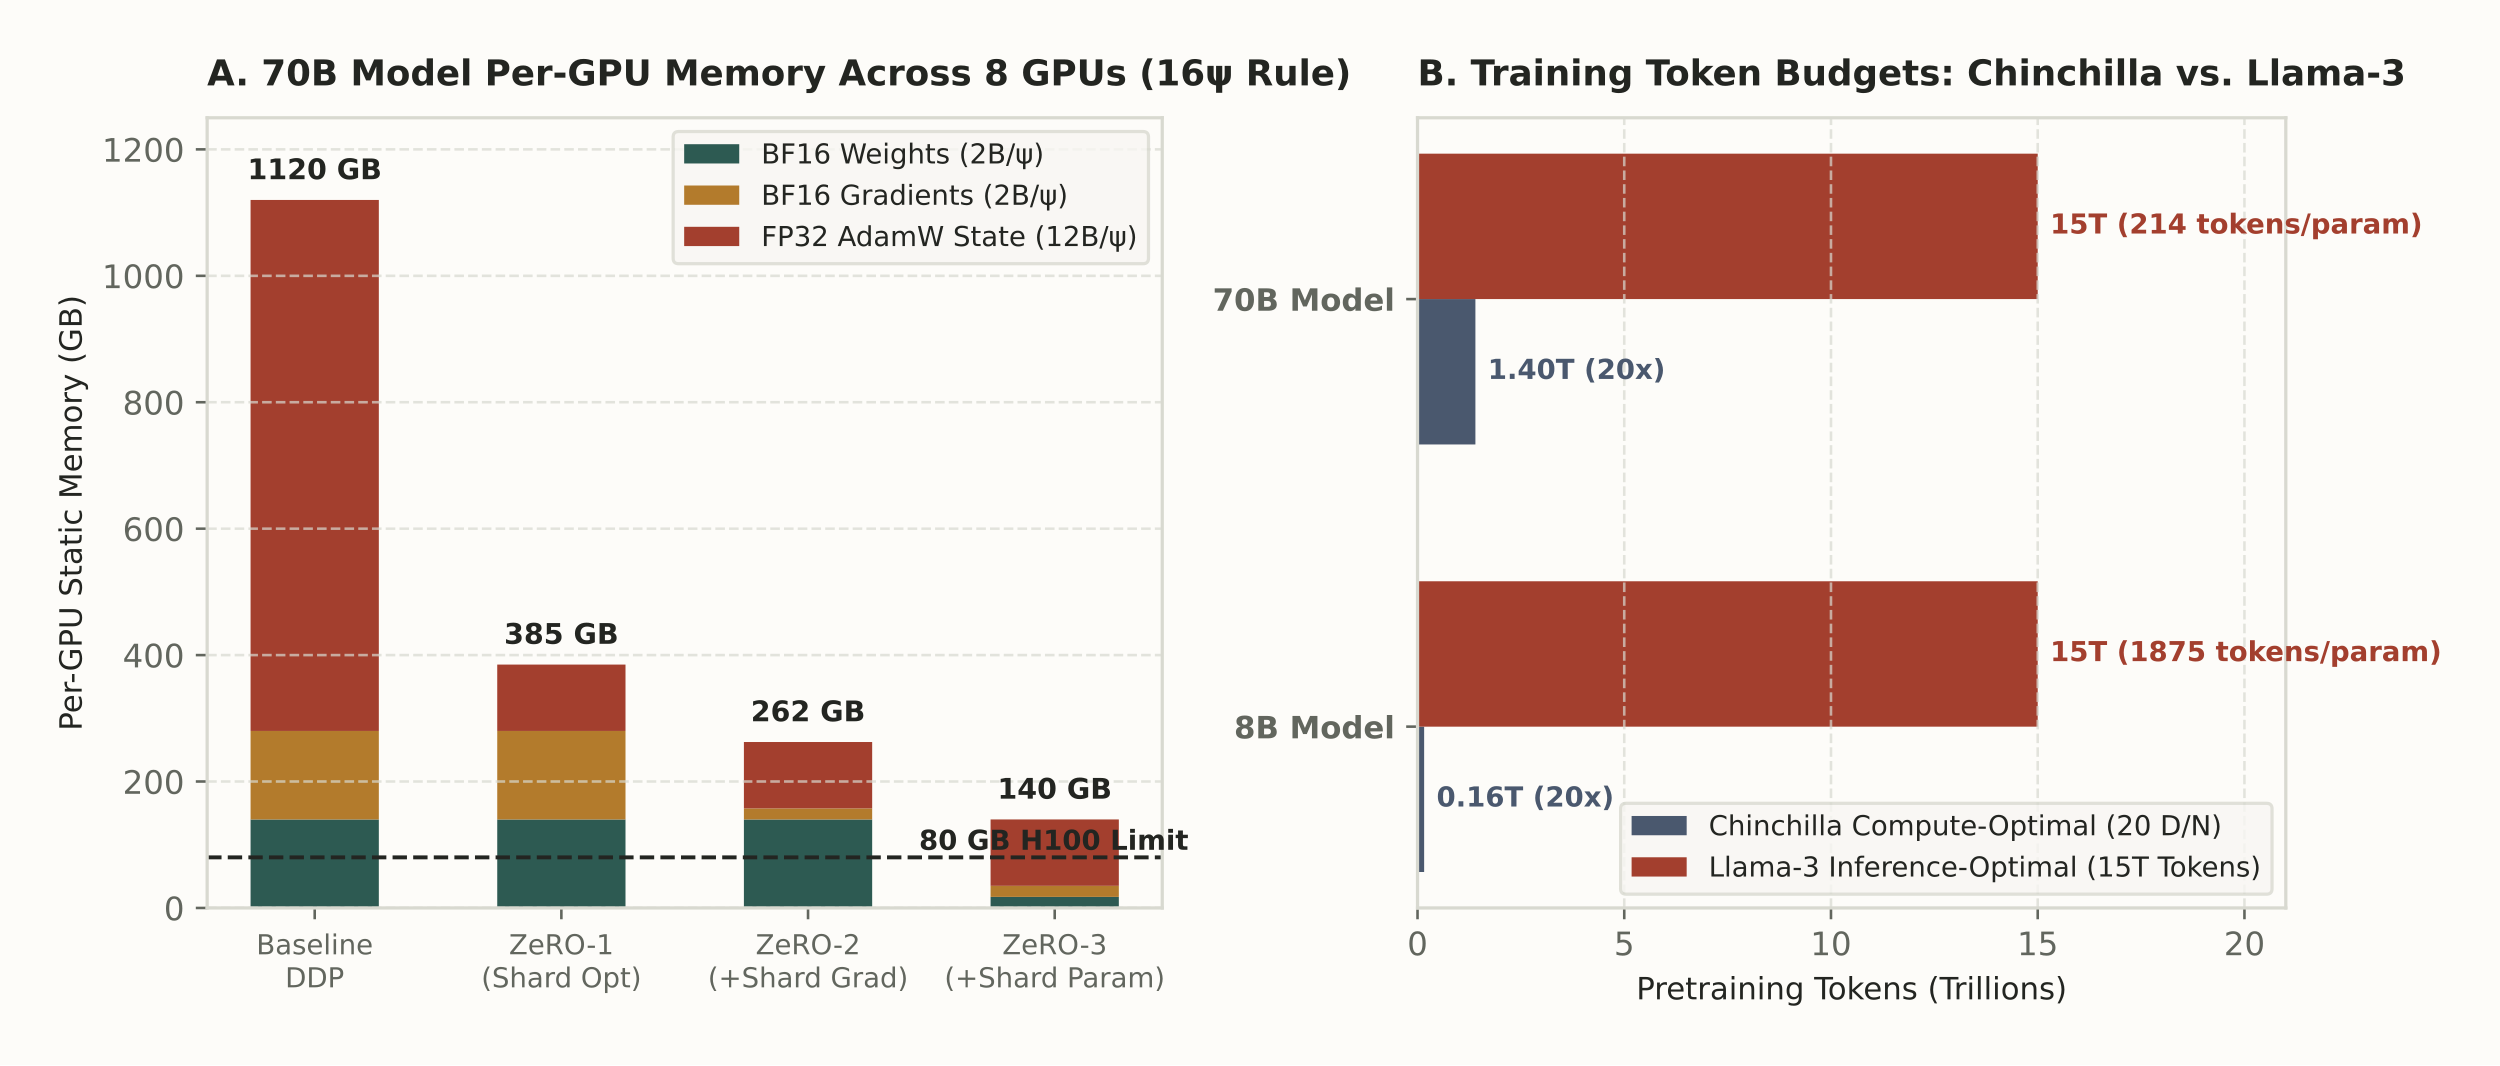
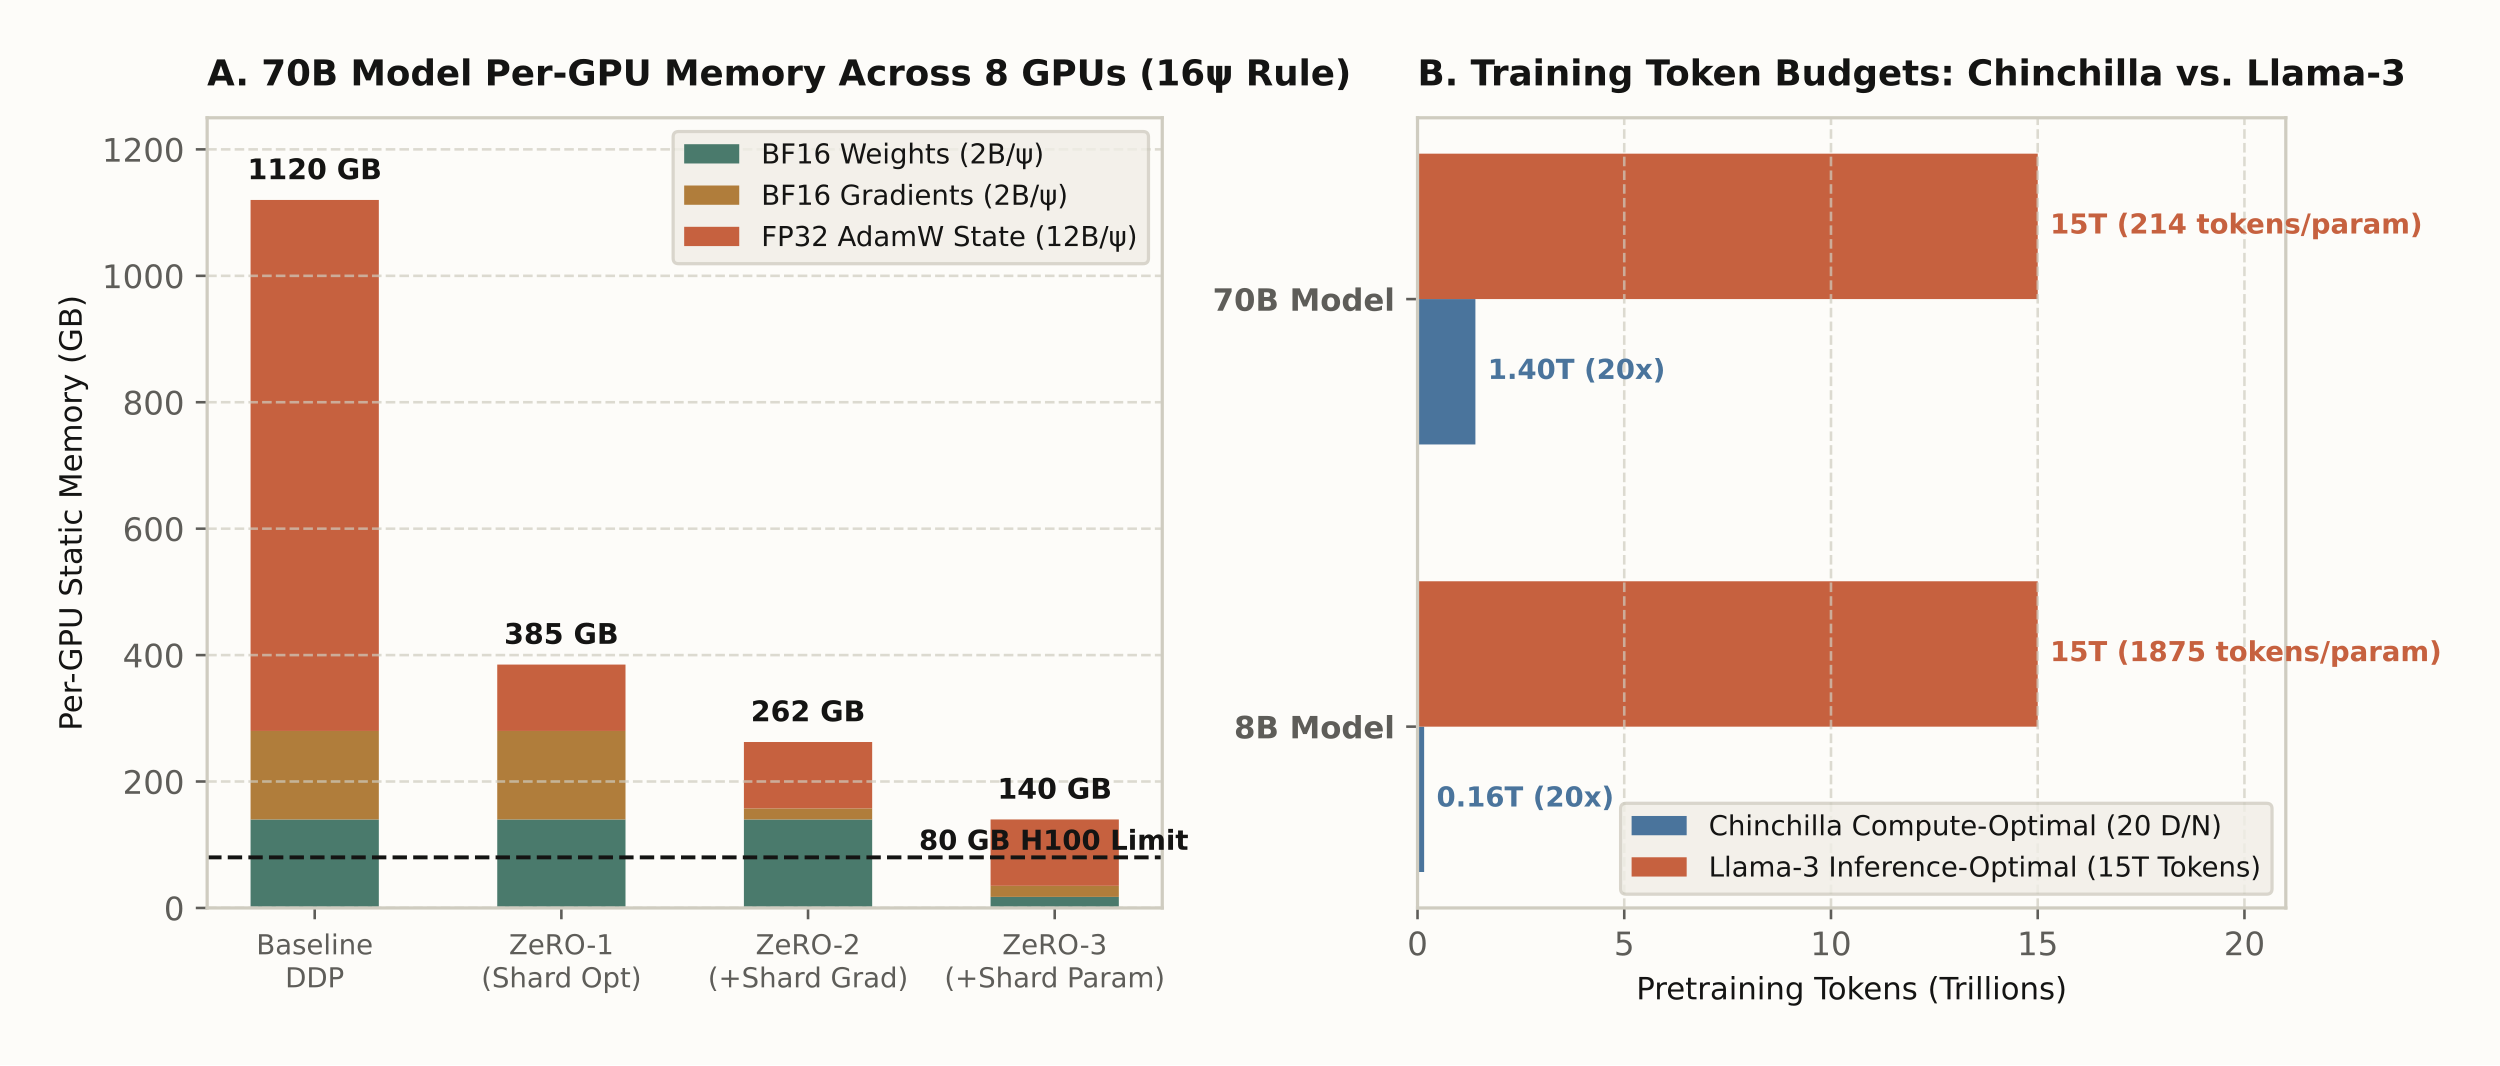
<svg xmlns="http://www.w3.org/2000/svg" xmlns:xlink="http://www.w3.org/1999/xlink" width="771.779pt" height="328.795pt" viewBox="0 0 771.779 328.795" version="1.1">
  <defs>
    <style type="text/css">*{stroke-linejoin: round; stroke-linecap: butt}</style>
  </defs>
  <g id="figure_1">
    <g id="patch_1">
      <path d="M 0 328.795  L 771.779 328.795  L 771.779 0  L 0 0  z " style="fill: #fdfcf9" />
    </g>
    <g id="axes_1">
      <g id="patch_2">
        <path d="M 63.951 280.294  L 358.8 280.294  L 358.8 36.358  L 63.951 36.358  z " style="fill: #fdfcf9" />
      </g>
      <g id="patch_3">
-         <path d="M 77.353 280.294  L 116.951 280.294  L 116.951 252.973  L 77.353 252.973  z " clip-path="url(#pd0cb7e347f)" style="fill: #2d5a52" />
+         <path d="M 77.353 280.294  L 116.951 280.294  L 116.951 252.973  L 77.353 252.973  z " clip-path="url(#p17ade7fc50)" style="fill: #4a7a6c" />
      </g>
      <g id="patch_4">
-         <path d="M 153.502 280.294  L 193.1 280.294  L 193.1 252.973  L 153.502 252.973  z " clip-path="url(#pd0cb7e347f)" style="fill: #2d5a52" />
+         <path d="M 153.502 280.294  L 193.1 280.294  L 193.1 252.973  L 153.502 252.973  z " clip-path="url(#p17ade7fc50)" style="fill: #4a7a6c" />
      </g>
      <g id="patch_5">
-         <path d="M 229.651 280.294  L 269.249 280.294  L 269.249 252.973  L 229.651 252.973  z " clip-path="url(#pd0cb7e347f)" style="fill: #2d5a52" />
+         <path d="M 229.651 280.294  L 269.249 280.294  L 269.249 252.973  L 229.651 252.973  z " clip-path="url(#p17ade7fc50)" style="fill: #4a7a6c" />
      </g>
      <g id="patch_6">
-         <path d="M 305.801 280.294  L 345.398 280.294  L 345.398 276.879  L 305.801 276.879  z " clip-path="url(#pd0cb7e347f)" style="fill: #2d5a52" />
+         <path d="M 305.801 280.294  L 345.398 280.294  L 345.398 276.879  L 305.801 276.879  z " clip-path="url(#p17ade7fc50)" style="fill: #4a7a6c" />
      </g>
      <g id="patch_7">
-         <path d="M 77.353 252.973  L 116.951 252.973  L 116.951 225.653  L 77.353 225.653  z " clip-path="url(#pd0cb7e347f)" style="fill: #b37b2c" />
+         <path d="M 77.353 252.973  L 116.951 252.973  L 116.951 225.653  L 77.353 225.653  z " clip-path="url(#p17ade7fc50)" style="fill: #b07d3b" />
      </g>
      <g id="patch_8">
-         <path d="M 153.502 252.973  L 193.1 252.973  L 193.1 225.653  L 153.502 225.653  z " clip-path="url(#pd0cb7e347f)" style="fill: #b37b2c" />
+         <path d="M 153.502 252.973  L 193.1 252.973  L 193.1 225.653  L 153.502 225.653  z " clip-path="url(#p17ade7fc50)" style="fill: #b07d3b" />
      </g>
      <g id="patch_9">
-         <path d="M 229.651 252.973  L 269.249 252.973  L 269.249 249.558  L 229.651 249.558  z " clip-path="url(#pd0cb7e347f)" style="fill: #b37b2c" />
+         <path d="M 229.651 252.973  L 269.249 252.973  L 269.249 249.558  L 229.651 249.558  z " clip-path="url(#p17ade7fc50)" style="fill: #b07d3b" />
      </g>
      <g id="patch_10">
-         <path d="M 305.801 276.879  L 345.398 276.879  L 345.398 273.464  L 305.801 273.464  z " clip-path="url(#pd0cb7e347f)" style="fill: #b37b2c" />
+         <path d="M 305.801 276.879  L 345.398 276.879  L 345.398 273.464  L 305.801 273.464  z " clip-path="url(#p17ade7fc50)" style="fill: #b07d3b" />
      </g>
      <g id="patch_11">
-         <path d="M 77.353 225.653  L 116.951 225.653  L 116.951 61.728  L 77.353 61.728  z " clip-path="url(#pd0cb7e347f)" style="fill: #a33f2e" />
+         <path d="M 77.353 225.653  L 116.951 225.653  L 116.951 61.728  L 77.353 61.728  z " clip-path="url(#p17ade7fc50)" style="fill: #c6613f" />
      </g>
      <g id="patch_12">
-         <path d="M 153.502 225.653  L 193.1 225.653  L 193.1 205.162  L 153.502 205.162  z " clip-path="url(#pd0cb7e347f)" style="fill: #a33f2e" />
+         <path d="M 153.502 225.653  L 193.1 225.653  L 193.1 205.162  L 153.502 205.162  z " clip-path="url(#p17ade7fc50)" style="fill: #c6613f" />
      </g>
      <g id="patch_13">
-         <path d="M 229.651 249.558  L 269.249 249.558  L 269.249 229.068  L 229.651 229.068  z " clip-path="url(#pd0cb7e347f)" style="fill: #a33f2e" />
+         <path d="M 229.651 249.558  L 269.249 249.558  L 269.249 229.068  L 229.651 229.068  z " clip-path="url(#p17ade7fc50)" style="fill: #c6613f" />
      </g>
      <g id="patch_14">
-         <path d="M 305.801 273.464  L 345.398 273.464  L 345.398 252.973  L 305.801 252.973  z " clip-path="url(#pd0cb7e347f)" style="fill: #a33f2e" />
+         <path d="M 305.801 273.464  L 345.398 273.464  L 345.398 252.973  L 305.801 252.973  z " clip-path="url(#p17ade7fc50)" style="fill: #c6613f" />
      </g>
      <g id="matplotlib.axis_1">
        <g id="xtick_1">
          <g id="line2d_1">
            <defs>
-               <path id="m0bc3962bd1" d="M 0 0  L 0 3.5  " style="stroke: #62665e; stroke-width: 0.8" />
+               <path id="mf19146e3bc" d="M 0 0  L 0 3.5  " style="stroke: #5e5d59; stroke-width: 0.8" />
            </defs>
            <g>
-               <use xlink:href="#m0bc3962bd1" x="97.152" y="280.294" style="fill: #62665e; stroke: #62665e; stroke-width: 0.8" />
+               <use xlink:href="#mf19146e3bc" x="97.152" y="280.294" style="fill: #5e5d59; stroke: #5e5d59; stroke-width: 0.8" />
            </g>
          </g>
          <g id="text_1">
-             <text style="font-size: 8.5px; font-family: 'DejaVu Sans', 'Helvetica', 'Arial', sans-serif; fill: #62665e" transform="translate(79.13245 294.6038)">Baseline</text>
-             <text style="font-size: 8.5px; font-family: 'DejaVu Sans', 'Helvetica', 'Arial', sans-serif; fill: #62665e" transform="translate(88.04417 304.8054)">DDP</text>
+             <text style="font-size: 8.5px; font-family: 'DejaVu Sans', 'Helvetica', 'Arial', sans-serif; fill: #5e5d59" transform="translate(79.13245 294.6038)">Baseline</text>
+             <text style="font-size: 8.5px; font-family: 'DejaVu Sans', 'Helvetica', 'Arial', sans-serif; fill: #5e5d59" transform="translate(88.04417 304.8054)">DDP</text>
          </g>
        </g>
        <g id="xtick_2">
          <g id="line2d_2">
            <g>
-               <use xlink:href="#m0bc3962bd1" x="173.301" y="280.294" style="fill: #62665e; stroke: #62665e; stroke-width: 0.8" />
+               <use xlink:href="#mf19146e3bc" x="173.301" y="280.294" style="fill: #5e5d59; stroke: #5e5d59; stroke-width: 0.8" />
            </g>
          </g>
          <g id="text_2">
-             <text style="font-size: 8.5px; font-family: 'DejaVu Sans', 'Helvetica', 'Arial', sans-serif; fill: #62665e" transform="translate(157.1204 294.6031)">ZeRO-1</text>
-             <text style="font-size: 8.5px; font-family: 'DejaVu Sans', 'Helvetica', 'Arial', sans-serif; fill: #62665e" transform="translate(148.5573 304.8054)">(Shard Opt)</text>
+             <text style="font-size: 8.5px; font-family: 'DejaVu Sans', 'Helvetica', 'Arial', sans-serif; fill: #5e5d59" transform="translate(157.1204 294.6031)">ZeRO-1</text>
+             <text style="font-size: 8.5px; font-family: 'DejaVu Sans', 'Helvetica', 'Arial', sans-serif; fill: #5e5d59" transform="translate(148.5573 304.8054)">(Shard Opt)</text>
          </g>
        </g>
        <g id="xtick_3">
          <g id="line2d_3">
            <g>
-               <use xlink:href="#m0bc3962bd1" x="249.45" y="280.294" style="fill: #62665e; stroke: #62665e; stroke-width: 0.8" />
+               <use xlink:href="#mf19146e3bc" x="249.45" y="280.294" style="fill: #5e5d59; stroke: #5e5d59; stroke-width: 0.8" />
            </g>
          </g>
          <g id="text_3">
-             <text style="font-size: 8.5px; font-family: 'DejaVu Sans', 'Helvetica', 'Arial', sans-serif; fill: #62665e" transform="translate(233.2696 294.6031)">ZeRO-2</text>
-             <text style="font-size: 8.5px; font-family: 'DejaVu Sans', 'Helvetica', 'Arial', sans-serif; fill: #62665e" transform="translate(218.5121 304.8054)">(+Shard Grad)</text>
+             <text style="font-size: 8.5px; font-family: 'DejaVu Sans', 'Helvetica', 'Arial', sans-serif; fill: #5e5d59" transform="translate(233.2696 294.6031)">ZeRO-2</text>
+             <text style="font-size: 8.5px; font-family: 'DejaVu Sans', 'Helvetica', 'Arial', sans-serif; fill: #5e5d59" transform="translate(218.5121 304.8054)">(+Shard Grad)</text>
          </g>
        </g>
        <g id="xtick_4">
          <g id="line2d_4">
            <g>
-               <use xlink:href="#m0bc3962bd1" x="325.599" y="280.294" style="fill: #62665e; stroke: #62665e; stroke-width: 0.8" />
+               <use xlink:href="#mf19146e3bc" x="325.599" y="280.294" style="fill: #5e5d59; stroke: #5e5d59; stroke-width: 0.8" />
            </g>
          </g>
          <g id="text_4">
-             <text style="font-size: 8.5px; font-family: 'DejaVu Sans', 'Helvetica', 'Arial', sans-serif; fill: #62665e" transform="translate(309.4188 294.6031)">ZeRO-3</text>
-             <text style="font-size: 8.5px; font-family: 'DejaVu Sans', 'Helvetica', 'Arial', sans-serif; fill: #62665e" transform="translate(291.5362 304.8054)">(+Shard Param)</text>
+             <text style="font-size: 8.5px; font-family: 'DejaVu Sans', 'Helvetica', 'Arial', sans-serif; fill: #5e5d59" transform="translate(309.4188 294.6031)">ZeRO-3</text>
+             <text style="font-size: 8.5px; font-family: 'DejaVu Sans', 'Helvetica', 'Arial', sans-serif; fill: #5e5d59" transform="translate(291.5362 304.8054)">(+Shard Param)</text>
          </g>
        </g>
      </g>
      <g id="matplotlib.axis_2">
        <g id="ytick_1">
          <g id="line2d_5">
-             <path d="M 63.951 280.294  L 358.8 280.294  " clip-path="url(#pd0cb7e347f)" style="fill: none; stroke-dasharray: 2.96,1.28; stroke-dashoffset: 0; stroke: #d8d9d0; stroke-opacity: 0.7; stroke-width: 0.8" />
+             <path d="M 63.951 280.294  L 358.8 280.294  " clip-path="url(#p17ade7fc50)" style="fill: none; stroke-dasharray: 2.96,1.28; stroke-dashoffset: 0; stroke: #cfccc0; stroke-opacity: 0.7; stroke-width: 0.8" />
          </g>
          <g id="line2d_6">
            <defs>
-               <path id="m05e30bf278" d="M 0 0  L -3.5 0  " style="stroke: #62665e; stroke-width: 0.8" />
+               <path id="mf900563bb9" d="M 0 0  L -3.5 0  " style="stroke: #5e5d59; stroke-width: 0.8" />
            </defs>
            <g>
-               <use xlink:href="#m05e30bf278" x="63.951" y="280.294" style="fill: #62665e; stroke: #62665e; stroke-width: 0.8" />
+               <use xlink:href="#mf900563bb9" x="63.951" y="280.294" style="fill: #5e5d59; stroke: #5e5d59; stroke-width: 0.8" />
            </g>
          </g>
          <g id="text_5">
-             <text style="font-size: 10px; font-family: 'DejaVu Sans', 'Helvetica', 'Arial', sans-serif; text-anchor: end; fill: #62665e" x="56.951" y="284.093" transform="rotate(-0 56.95074 284.0931)">0</text>
+             <text style="font-size: 10px; font-family: 'DejaVu Sans', 'Helvetica', 'Arial', sans-serif; text-anchor: end; fill: #5e5d59" x="56.951" y="284.093" transform="rotate(-0 56.95074 284.0931)">0</text>
          </g>
        </g>
        <g id="ytick_2">
          <g id="line2d_7">
-             <path d="M 63.951 241.265  L 358.8 241.265  " clip-path="url(#pd0cb7e347f)" style="fill: none; stroke-dasharray: 2.96,1.28; stroke-dashoffset: 0; stroke: #d8d9d0; stroke-opacity: 0.7; stroke-width: 0.8" />
+             <path d="M 63.951 241.265  L 358.8 241.265  " clip-path="url(#p17ade7fc50)" style="fill: none; stroke-dasharray: 2.96,1.28; stroke-dashoffset: 0; stroke: #cfccc0; stroke-opacity: 0.7; stroke-width: 0.8" />
          </g>
          <g id="line2d_8">
            <g>
-               <use xlink:href="#m05e30bf278" x="63.951" y="241.265" style="fill: #62665e; stroke: #62665e; stroke-width: 0.8" />
+               <use xlink:href="#mf900563bb9" x="63.951" y="241.265" style="fill: #5e5d59; stroke: #5e5d59; stroke-width: 0.8" />
            </g>
          </g>
          <g id="text_6">
-             <text style="font-size: 10px; font-family: 'DejaVu Sans', 'Helvetica', 'Arial', sans-serif; text-anchor: end; fill: #62665e" x="56.951" y="245.063" transform="rotate(-0 56.95074 245.0633)">200</text>
+             <text style="font-size: 10px; font-family: 'DejaVu Sans', 'Helvetica', 'Arial', sans-serif; text-anchor: end; fill: #5e5d59" x="56.951" y="245.063" transform="rotate(-0 56.95074 245.0633)">200</text>
          </g>
        </g>
        <g id="ytick_3">
          <g id="line2d_9">
-             <path d="M 63.951 202.235  L 358.8 202.235  " clip-path="url(#pd0cb7e347f)" style="fill: none; stroke-dasharray: 2.96,1.28; stroke-dashoffset: 0; stroke: #d8d9d0; stroke-opacity: 0.7; stroke-width: 0.8" />
+             <path d="M 63.951 202.235  L 358.8 202.235  " clip-path="url(#p17ade7fc50)" style="fill: none; stroke-dasharray: 2.96,1.28; stroke-dashoffset: 0; stroke: #cfccc0; stroke-opacity: 0.7; stroke-width: 0.8" />
          </g>
          <g id="line2d_10">
            <g>
-               <use xlink:href="#m05e30bf278" x="63.951" y="202.235" style="fill: #62665e; stroke: #62665e; stroke-width: 0.8" />
+               <use xlink:href="#mf900563bb9" x="63.951" y="202.235" style="fill: #5e5d59; stroke: #5e5d59; stroke-width: 0.8" />
            </g>
          </g>
          <g id="text_7">
-             <text style="font-size: 10px; font-family: 'DejaVu Sans', 'Helvetica', 'Arial', sans-serif; text-anchor: end; fill: #62665e" x="56.951" y="206.034" transform="rotate(-0 56.95074 206.0336)">400</text>
+             <text style="font-size: 10px; font-family: 'DejaVu Sans', 'Helvetica', 'Arial', sans-serif; text-anchor: end; fill: #5e5d59" x="56.951" y="206.034" transform="rotate(-0 56.95074 206.0336)">400</text>
          </g>
        </g>
        <g id="ytick_4">
          <g id="line2d_11">
-             <path d="M 63.951 163.205  L 358.8 163.205  " clip-path="url(#pd0cb7e347f)" style="fill: none; stroke-dasharray: 2.96,1.28; stroke-dashoffset: 0; stroke: #d8d9d0; stroke-opacity: 0.7; stroke-width: 0.8" />
+             <path d="M 63.951 163.205  L 358.8 163.205  " clip-path="url(#p17ade7fc50)" style="fill: none; stroke-dasharray: 2.96,1.28; stroke-dashoffset: 0; stroke: #cfccc0; stroke-opacity: 0.7; stroke-width: 0.8" />
          </g>
          <g id="line2d_12">
            <g>
-               <use xlink:href="#m05e30bf278" x="63.951" y="163.205" style="fill: #62665e; stroke: #62665e; stroke-width: 0.8" />
+               <use xlink:href="#mf900563bb9" x="63.951" y="163.205" style="fill: #5e5d59; stroke: #5e5d59; stroke-width: 0.8" />
            </g>
          </g>
          <g id="text_8">
-             <text style="font-size: 10px; font-family: 'DejaVu Sans', 'Helvetica', 'Arial', sans-serif; text-anchor: end; fill: #62665e" x="56.951" y="167.004" transform="rotate(-0 56.95074 167.0038)">600</text>
+             <text style="font-size: 10px; font-family: 'DejaVu Sans', 'Helvetica', 'Arial', sans-serif; text-anchor: end; fill: #5e5d59" x="56.951" y="167.004" transform="rotate(-0 56.95074 167.0038)">600</text>
          </g>
        </g>
        <g id="ytick_5">
          <g id="line2d_13">
-             <path d="M 63.951 124.175  L 358.8 124.175  " clip-path="url(#pd0cb7e347f)" style="fill: none; stroke-dasharray: 2.96,1.28; stroke-dashoffset: 0; stroke: #d8d9d0; stroke-opacity: 0.7; stroke-width: 0.8" />
+             <path d="M 63.951 124.175  L 358.8 124.175  " clip-path="url(#p17ade7fc50)" style="fill: none; stroke-dasharray: 2.96,1.28; stroke-dashoffset: 0; stroke: #cfccc0; stroke-opacity: 0.7; stroke-width: 0.8" />
          </g>
          <g id="line2d_14">
            <g>
-               <use xlink:href="#m05e30bf278" x="63.951" y="124.175" style="fill: #62665e; stroke: #62665e; stroke-width: 0.8" />
+               <use xlink:href="#mf900563bb9" x="63.951" y="124.175" style="fill: #5e5d59; stroke: #5e5d59; stroke-width: 0.8" />
            </g>
          </g>
          <g id="text_9">
-             <text style="font-size: 10px; font-family: 'DejaVu Sans', 'Helvetica', 'Arial', sans-serif; text-anchor: end; fill: #62665e" x="56.951" y="127.974" transform="rotate(-0 56.95074 127.9741)">800</text>
+             <text style="font-size: 10px; font-family: 'DejaVu Sans', 'Helvetica', 'Arial', sans-serif; text-anchor: end; fill: #5e5d59" x="56.951" y="127.974" transform="rotate(-0 56.95074 127.9741)">800</text>
          </g>
        </g>
        <g id="ytick_6">
          <g id="line2d_15">
-             <path d="M 63.951 85.145  L 358.8 85.145  " clip-path="url(#pd0cb7e347f)" style="fill: none; stroke-dasharray: 2.96,1.28; stroke-dashoffset: 0; stroke: #d8d9d0; stroke-opacity: 0.7; stroke-width: 0.8" />
+             <path d="M 63.951 85.145  L 358.8 85.145  " clip-path="url(#p17ade7fc50)" style="fill: none; stroke-dasharray: 2.96,1.28; stroke-dashoffset: 0; stroke: #cfccc0; stroke-opacity: 0.7; stroke-width: 0.8" />
          </g>
          <g id="line2d_16">
            <g>
-               <use xlink:href="#m05e30bf278" x="63.951" y="85.145" style="fill: #62665e; stroke: #62665e; stroke-width: 0.8" />
+               <use xlink:href="#mf900563bb9" x="63.951" y="85.145" style="fill: #5e5d59; stroke: #5e5d59; stroke-width: 0.8" />
            </g>
          </g>
          <g id="text_10">
-             <text style="font-size: 10px; font-family: 'DejaVu Sans', 'Helvetica', 'Arial', sans-serif; text-anchor: end; fill: #62665e" x="56.951" y="88.944" transform="rotate(-0 56.95074 88.94431)">1000</text>
+             <text style="font-size: 10px; font-family: 'DejaVu Sans', 'Helvetica', 'Arial', sans-serif; text-anchor: end; fill: #5e5d59" x="56.951" y="88.944" transform="rotate(-0 56.95074 88.94431)">1000</text>
          </g>
        </g>
        <g id="ytick_7">
          <g id="line2d_17">
-             <path d="M 63.951 46.116  L 358.8 46.116  " clip-path="url(#pd0cb7e347f)" style="fill: none; stroke-dasharray: 2.96,1.28; stroke-dashoffset: 0; stroke: #d8d9d0; stroke-opacity: 0.7; stroke-width: 0.8" />
+             <path d="M 63.951 46.116  L 358.8 46.116  " clip-path="url(#p17ade7fc50)" style="fill: none; stroke-dasharray: 2.96,1.28; stroke-dashoffset: 0; stroke: #cfccc0; stroke-opacity: 0.7; stroke-width: 0.8" />
          </g>
          <g id="line2d_18">
            <g>
-               <use xlink:href="#m05e30bf278" x="63.951" y="46.116" style="fill: #62665e; stroke: #62665e; stroke-width: 0.8" />
+               <use xlink:href="#mf900563bb9" x="63.951" y="46.116" style="fill: #5e5d59; stroke: #5e5d59; stroke-width: 0.8" />
            </g>
          </g>
          <g id="text_11">
-             <text style="font-size: 10px; font-family: 'DejaVu Sans', 'Helvetica', 'Arial', sans-serif; text-anchor: end; fill: #62665e" x="56.951" y="49.915" transform="rotate(-0 56.95074 49.91455)">1200</text>
+             <text style="font-size: 10px; font-family: 'DejaVu Sans', 'Helvetica', 'Arial', sans-serif; text-anchor: end; fill: #5e5d59" x="56.951" y="49.915" transform="rotate(-0 56.95074 49.91455)">1200</text>
          </g>
        </g>
        <g id="text_12">
-           <text style="font-size: 9.5px; font-family: 'DejaVu Sans', 'Helvetica', 'Arial', sans-serif; text-anchor: middle; fill: #232521" x="25.219" y="158.326" transform="rotate(-90 25.21852 158.3263)">Per-GPU Static Memory (GB)</text>
+           <text style="font-size: 9.5px; font-family: 'DejaVu Sans', 'Helvetica', 'Arial', sans-serif; text-anchor: middle; fill: #141413" x="25.219" y="158.326" transform="rotate(-90 25.21852 158.3263)">Per-GPU Static Memory (GB)</text>
        </g>
      </g>
      <g id="line2d_19">
-         <path d="M 63.951 264.682  L 358.8 264.682  " clip-path="url(#pd0cb7e347f)" style="fill: none; stroke-dasharray: 4.44,1.92; stroke-dashoffset: 0; stroke: #232521; stroke-width: 1.2" />
+         <path d="M 63.951 264.682  L 358.8 264.682  " clip-path="url(#p17ade7fc50)" style="fill: none; stroke-dasharray: 4.44,1.92; stroke-dashoffset: 0; stroke: #141413; stroke-width: 1.2" />
      </g>
      <g id="patch_15">
-         <path d="M 63.951 280.294  L 63.951 36.358  " style="fill: none; stroke: #d8d9d0; stroke-linejoin: miter; stroke-linecap: square" />
+         <path d="M 63.951 280.294  L 63.951 36.358  " style="fill: none; stroke: #cfccc0; stroke-linejoin: miter; stroke-linecap: square" />
      </g>
      <g id="patch_16">
-         <path d="M 358.8 280.294  L 358.8 36.358  " style="fill: none; stroke: #d8d9d0; stroke-linejoin: miter; stroke-linecap: square" />
+         <path d="M 358.8 280.294  L 358.8 36.358  " style="fill: none; stroke: #cfccc0; stroke-linejoin: miter; stroke-linecap: square" />
      </g>
      <g id="patch_17">
-         <path d="M 63.951 280.294  L 358.8 280.294  " style="fill: none; stroke: #d8d9d0; stroke-linejoin: miter; stroke-linecap: square" />
+         <path d="M 63.951 280.294  L 358.8 280.294  " style="fill: none; stroke: #cfccc0; stroke-linejoin: miter; stroke-linecap: square" />
      </g>
      <g id="patch_18">
-         <path d="M 63.951 36.358  L 358.8 36.358  " style="fill: none; stroke: #d8d9d0; stroke-linejoin: miter; stroke-linecap: square" />
+         <path d="M 63.951 36.358  L 358.8 36.358  " style="fill: none; stroke: #cfccc0; stroke-linejoin: miter; stroke-linecap: square" />
      </g>
      <g id="text_13">
-         <text style="font-weight: 700; font-size: 8.8px; font-family: 'DejaVu Sans', 'Helvetica', 'Arial', sans-serif; text-anchor: middle; fill: #232521" x="97.152" y="55.32" transform="rotate(-0 97.15179 55.32029)">1120 GB</text>
+         <text style="font-weight: 700; font-size: 8.8px; font-family: 'DejaVu Sans', 'Helvetica', 'Arial', sans-serif; text-anchor: middle; fill: #141413" x="97.152" y="55.32" transform="rotate(-0 97.15179 55.32029)">1120 GB</text>
      </g>
      <g id="text_14">
-         <text style="font-weight: 700; font-size: 8.8px; font-family: 'DejaVu Sans', 'Helvetica', 'Arial', sans-serif; text-anchor: middle; fill: #232521" x="173.301" y="198.755" transform="rotate(-0 173.301 198.7547)">385 GB</text>
+         <text style="font-weight: 700; font-size: 8.8px; font-family: 'DejaVu Sans', 'Helvetica', 'Arial', sans-serif; text-anchor: middle; fill: #141413" x="173.301" y="198.755" transform="rotate(-0 173.301 198.7547)">385 GB</text>
      </g>
      <g id="text_15">
-         <text style="font-weight: 700; font-size: 8.8px; font-family: 'DejaVu Sans', 'Helvetica', 'Arial', sans-serif; text-anchor: middle; fill: #232521" x="249.45" y="222.66" transform="rotate(-0 249.4501 222.6604)">262 GB</text>
+         <text style="font-weight: 700; font-size: 8.8px; font-family: 'DejaVu Sans', 'Helvetica', 'Arial', sans-serif; text-anchor: middle; fill: #141413" x="249.45" y="222.66" transform="rotate(-0 249.4501 222.6604)">262 GB</text>
      </g>
      <g id="text_16">
-         <text style="font-weight: 700; font-size: 8.8px; font-family: 'DejaVu Sans', 'Helvetica', 'Arial', sans-serif; text-anchor: middle; fill: #232521" x="325.599" y="246.566" transform="rotate(-0 325.5993 246.5661)">140 GB</text>
+         <text style="font-weight: 700; font-size: 8.8px; font-family: 'DejaVu Sans', 'Helvetica', 'Arial', sans-serif; text-anchor: middle; fill: #141413" x="325.599" y="246.566" transform="rotate(-0 325.5993 246.5661)">140 GB</text>
      </g>
      <g id="text_17">
-         <text style="font-weight: 700; font-size: 8.5px; font-family: 'DejaVu Sans', 'Helvetica', 'Arial', sans-serif; text-anchor: start; fill: #232521" x="283.717" y="262.341" transform="rotate(-0 283.7173 262.3406)">80 GB H100 Limit</text>
+         <text style="font-weight: 700; font-size: 8.5px; font-family: 'DejaVu Sans', 'Helvetica', 'Arial', sans-serif; text-anchor: start; fill: #141413" x="283.717" y="262.341" transform="rotate(-0 283.7173 262.3406)">80 GB H100 Limit</text>
      </g>
      <g id="text_18">
-         <text style="font-weight: 700; font-size: 11px; font-family: 'DejaVu Sans', 'Helvetica', 'Arial', sans-serif; text-anchor: start; fill: #232521" x="63.951" y="26.358" transform="rotate(-0 63.95074 26.35828)">A. 70B Model Per-GPU Memory Across 8 GPUs (16ψ Rule)</text>
+         <text style="font-weight: 700; font-size: 11px; font-family: 'DejaVu Sans', 'Helvetica', 'Arial', sans-serif; text-anchor: start; fill: #141413" x="63.951" y="26.358" transform="rotate(-0 63.95074 26.35828)">A. 70B Model Per-GPU Memory Across 8 GPUs (16ψ Rule)</text>
      </g>
      <g id="legend_1">
        <g id="patch_19">
-           <path d="M 209.51 81.41  L 352.85 81.41  Q 354.55 81.41 354.55 79.71  L 354.55 42.308  Q 354.55 40.608 352.85 40.608  L 209.51 40.608  Q 207.81 40.608 207.81 42.308  L 207.81 79.71  Q 207.81 81.41 209.51 81.41  z " style="fill: #f7f6f2; opacity: 0.8; stroke: #d8d9d0; stroke-linejoin: miter" />
+           <path d="M 209.51 81.41  L 352.85 81.41  Q 354.55 81.41 354.55 79.71  L 354.55 42.308  Q 354.55 40.608 352.85 40.608  L 209.51 40.608  Q 207.81 40.608 207.81 42.308  L 207.81 79.71  Q 207.81 81.41 209.51 81.41  z " style="fill: #f0eee6; opacity: 0.8; stroke: #cfccc0; stroke-linejoin: miter" />
        </g>
        <g id="patch_20">
-           <path d="M 211.21 50.467  L 228.21 50.467  L 228.21 44.517  L 211.21 44.517  z " style="fill: #2d5a52" />
+           <path d="M 211.21 50.467  L 228.21 50.467  L 228.21 44.517  L 211.21 44.517  z " style="fill: #4a7a6c" />
        </g>
        <g id="text_19">
-           <text style="font-size: 8.5px; font-family: 'DejaVu Sans', 'Helvetica', 'Arial', sans-serif; text-anchor: start; fill: #232521" x="235.01" y="50.467" transform="rotate(-0 235.0098 50.46695)">BF16 Weights (2B/ψ)</text>
+           <text style="font-size: 8.5px; font-family: 'DejaVu Sans', 'Helvetica', 'Arial', sans-serif; text-anchor: start; fill: #141413" x="235.01" y="50.467" transform="rotate(-0 235.0098 50.46695)">BF16 Weights (2B/ψ)</text>
        </g>
        <g id="patch_21">
-           <path d="M 211.21 63.218  L 228.21 63.218  L 228.21 57.268  L 211.21 57.268  z " style="fill: #b37b2c" />
+           <path d="M 211.21 63.218  L 228.21 63.218  L 228.21 57.268  L 211.21 57.268  z " style="fill: #b07d3b" />
        </g>
        <g id="text_20">
-           <text style="font-size: 8.5px; font-family: 'DejaVu Sans', 'Helvetica', 'Arial', sans-serif; text-anchor: start; fill: #232521" x="235.01" y="63.218" transform="rotate(-0 235.0098 63.21762)">BF16 Gradients (2B/ψ)</text>
+           <text style="font-size: 8.5px; font-family: 'DejaVu Sans', 'Helvetica', 'Arial', sans-serif; text-anchor: start; fill: #141413" x="235.01" y="63.218" transform="rotate(-0 235.0098 63.21762)">BF16 Gradients (2B/ψ)</text>
        </g>
        <g id="patch_22">
-           <path d="M 211.21 75.968  L 228.21 75.968  L 228.21 70.018  L 211.21 70.018  z " style="fill: #a33f2e" />
+           <path d="M 211.21 75.968  L 228.21 75.968  L 228.21 70.018  L 211.21 70.018  z " style="fill: #c6613f" />
        </g>
        <g id="text_21">
-           <text style="font-size: 8.5px; font-family: 'DejaVu Sans', 'Helvetica', 'Arial', sans-serif; text-anchor: start; fill: #232521" x="235.01" y="75.968" transform="rotate(-0 235.0098 75.96828)">FP32 AdamW State (12B/ψ)</text>
+           <text style="font-size: 8.5px; font-family: 'DejaVu Sans', 'Helvetica', 'Arial', sans-serif; text-anchor: start; fill: #141413" x="235.01" y="75.968" transform="rotate(-0 235.0098 75.96828)">FP32 AdamW State (12B/ψ)</text>
        </g>
      </g>
    </g>
    <g id="axes_2">
      <g id="patch_23">
        <path d="M 437.606 280.294  L 705.651 280.294  L 705.651 36.358  L 437.606 36.358  z " style="fill: #fdfcf9" />
      </g>
      <g id="patch_24">
-         <path d="M 437.606 269.206  L 439.648 269.206  L 439.648 224.326  L 437.606 224.326  z " clip-path="url(#p7c7beb937b)" style="fill: #4a586e" />
+         <path d="M 437.606 269.206  L 439.648 269.206  L 439.648 224.326  L 437.606 224.326  z " clip-path="url(#pfde50ee7f9)" style="fill: #4a749c" />
      </g>
      <g id="patch_25">
-         <path d="M 437.606 137.206  L 455.475 137.206  L 455.475 92.326  L 437.606 92.326  z " clip-path="url(#p7c7beb937b)" style="fill: #4a586e" />
+         <path d="M 437.606 137.206  L 455.475 137.206  L 455.475 92.326  L 437.606 92.326  z " clip-path="url(#pfde50ee7f9)" style="fill: #4a749c" />
      </g>
      <g id="patch_26">
-         <path d="M 437.606 224.326  L 629.066 224.326  L 629.066 179.446  L 437.606 179.446  z " clip-path="url(#p7c7beb937b)" style="fill: #a33f2e" />
+         <path d="M 437.606 224.326  L 629.066 224.326  L 629.066 179.446  L 437.606 179.446  z " clip-path="url(#pfde50ee7f9)" style="fill: #c6613f" />
      </g>
      <g id="patch_27">
-         <path d="M 437.606 92.326  L 629.066 92.326  L 629.066 47.446  L 437.606 47.446  z " clip-path="url(#p7c7beb937b)" style="fill: #a33f2e" />
+         <path d="M 437.606 92.326  L 629.066 92.326  L 629.066 47.446  L 437.606 47.446  z " clip-path="url(#pfde50ee7f9)" style="fill: #c6613f" />
      </g>
      <g id="matplotlib.axis_3">
        <g id="xtick_5">
          <g id="line2d_20">
-             <path d="M 437.606 280.294  L 437.606 36.358  " clip-path="url(#p7c7beb937b)" style="fill: none; stroke-dasharray: 2.96,1.28; stroke-dashoffset: 0; stroke: #d8d9d0; stroke-opacity: 0.7; stroke-width: 0.8" />
+             <path d="M 437.606 280.294  L 437.606 36.358  " clip-path="url(#pfde50ee7f9)" style="fill: none; stroke-dasharray: 2.96,1.28; stroke-dashoffset: 0; stroke: #cfccc0; stroke-opacity: 0.7; stroke-width: 0.8" />
          </g>
          <g id="line2d_21">
            <g>
-               <use xlink:href="#m0bc3962bd1" x="437.606" y="280.294" style="fill: #62665e; stroke: #62665e; stroke-width: 0.8" />
+               <use xlink:href="#mf19146e3bc" x="437.606" y="280.294" style="fill: #5e5d59; stroke: #5e5d59; stroke-width: 0.8" />
            </g>
          </g>
          <g id="text_22">
-             <text style="font-size: 10px; font-family: 'DejaVu Sans', 'Helvetica', 'Arial', sans-serif; text-anchor: middle; fill: #62665e" x="437.606" y="294.892" transform="rotate(-0 437.6056 294.8919)">0</text>
+             <text style="font-size: 10px; font-family: 'DejaVu Sans', 'Helvetica', 'Arial', sans-serif; text-anchor: middle; fill: #5e5d59" x="437.606" y="294.892" transform="rotate(-0 437.6056 294.8919)">0</text>
          </g>
        </g>
        <g id="xtick_6">
          <g id="line2d_22">
-             <path d="M 501.426 280.294  L 501.426 36.358  " clip-path="url(#p7c7beb937b)" style="fill: none; stroke-dasharray: 2.96,1.28; stroke-dashoffset: 0; stroke: #d8d9d0; stroke-opacity: 0.7; stroke-width: 0.8" />
+             <path d="M 501.426 280.294  L 501.426 36.358  " clip-path="url(#pfde50ee7f9)" style="fill: none; stroke-dasharray: 2.96,1.28; stroke-dashoffset: 0; stroke: #cfccc0; stroke-opacity: 0.7; stroke-width: 0.8" />
          </g>
          <g id="line2d_23">
            <g>
-               <use xlink:href="#m0bc3962bd1" x="501.426" y="280.294" style="fill: #62665e; stroke: #62665e; stroke-width: 0.8" />
+               <use xlink:href="#mf19146e3bc" x="501.426" y="280.294" style="fill: #5e5d59; stroke: #5e5d59; stroke-width: 0.8" />
            </g>
          </g>
          <g id="text_23">
-             <text style="font-size: 10px; font-family: 'DejaVu Sans', 'Helvetica', 'Arial', sans-serif; text-anchor: middle; fill: #62665e" x="501.426" y="294.892" transform="rotate(-0 501.4259 294.8919)">5</text>
+             <text style="font-size: 10px; font-family: 'DejaVu Sans', 'Helvetica', 'Arial', sans-serif; text-anchor: middle; fill: #5e5d59" x="501.426" y="294.892" transform="rotate(-0 501.4259 294.8919)">5</text>
          </g>
        </g>
        <g id="xtick_7">
          <g id="line2d_24">
-             <path d="M 565.246 280.294  L 565.246 36.358  " clip-path="url(#p7c7beb937b)" style="fill: none; stroke-dasharray: 2.96,1.28; stroke-dashoffset: 0; stroke: #d8d9d0; stroke-opacity: 0.7; stroke-width: 0.8" />
+             <path d="M 565.246 280.294  L 565.246 36.358  " clip-path="url(#pfde50ee7f9)" style="fill: none; stroke-dasharray: 2.96,1.28; stroke-dashoffset: 0; stroke: #cfccc0; stroke-opacity: 0.7; stroke-width: 0.8" />
          </g>
          <g id="line2d_25">
            <g>
-               <use xlink:href="#m0bc3962bd1" x="565.246" y="280.294" style="fill: #62665e; stroke: #62665e; stroke-width: 0.8" />
+               <use xlink:href="#mf19146e3bc" x="565.246" y="280.294" style="fill: #5e5d59; stroke: #5e5d59; stroke-width: 0.8" />
            </g>
          </g>
          <g id="text_24">
-             <text style="font-size: 10px; font-family: 'DejaVu Sans', 'Helvetica', 'Arial', sans-serif; text-anchor: middle; fill: #62665e" x="565.246" y="294.892" transform="rotate(-0 565.2462 294.8919)">10</text>
+             <text style="font-size: 10px; font-family: 'DejaVu Sans', 'Helvetica', 'Arial', sans-serif; text-anchor: middle; fill: #5e5d59" x="565.246" y="294.892" transform="rotate(-0 565.2462 294.8919)">10</text>
          </g>
        </g>
        <g id="xtick_8">
          <g id="line2d_26">
-             <path d="M 629.066 280.294  L 629.066 36.358  " clip-path="url(#p7c7beb937b)" style="fill: none; stroke-dasharray: 2.96,1.28; stroke-dashoffset: 0; stroke: #d8d9d0; stroke-opacity: 0.7; stroke-width: 0.8" />
+             <path d="M 629.066 280.294  L 629.066 36.358  " clip-path="url(#pfde50ee7f9)" style="fill: none; stroke-dasharray: 2.96,1.28; stroke-dashoffset: 0; stroke: #cfccc0; stroke-opacity: 0.7; stroke-width: 0.8" />
          </g>
          <g id="line2d_27">
            <g>
-               <use xlink:href="#m0bc3962bd1" x="629.066" y="280.294" style="fill: #62665e; stroke: #62665e; stroke-width: 0.8" />
+               <use xlink:href="#mf19146e3bc" x="629.066" y="280.294" style="fill: #5e5d59; stroke: #5e5d59; stroke-width: 0.8" />
            </g>
          </g>
          <g id="text_25">
-             <text style="font-size: 10px; font-family: 'DejaVu Sans', 'Helvetica', 'Arial', sans-serif; text-anchor: middle; fill: #62665e" x="629.066" y="294.892" transform="rotate(-0 629.0664 294.8919)">15</text>
+             <text style="font-size: 10px; font-family: 'DejaVu Sans', 'Helvetica', 'Arial', sans-serif; text-anchor: middle; fill: #5e5d59" x="629.066" y="294.892" transform="rotate(-0 629.0664 294.8919)">15</text>
          </g>
        </g>
        <g id="xtick_9">
          <g id="line2d_28">
-             <path d="M 692.887 280.294  L 692.887 36.358  " clip-path="url(#p7c7beb937b)" style="fill: none; stroke-dasharray: 2.96,1.28; stroke-dashoffset: 0; stroke: #d8d9d0; stroke-opacity: 0.7; stroke-width: 0.8" />
+             <path d="M 692.887 280.294  L 692.887 36.358  " clip-path="url(#pfde50ee7f9)" style="fill: none; stroke-dasharray: 2.96,1.28; stroke-dashoffset: 0; stroke: #cfccc0; stroke-opacity: 0.7; stroke-width: 0.8" />
          </g>
          <g id="line2d_29">
            <g>
-               <use xlink:href="#m0bc3962bd1" x="692.887" y="280.294" style="fill: #62665e; stroke: #62665e; stroke-width: 0.8" />
+               <use xlink:href="#mf19146e3bc" x="692.887" y="280.294" style="fill: #5e5d59; stroke: #5e5d59; stroke-width: 0.8" />
            </g>
          </g>
          <g id="text_26">
-             <text style="font-size: 10px; font-family: 'DejaVu Sans', 'Helvetica', 'Arial', sans-serif; text-anchor: middle; fill: #62665e" x="692.887" y="294.892" transform="rotate(-0 692.8867 294.8919)">20</text>
+             <text style="font-size: 10px; font-family: 'DejaVu Sans', 'Helvetica', 'Arial', sans-serif; text-anchor: middle; fill: #5e5d59" x="692.887" y="294.892" transform="rotate(-0 692.8867 294.8919)">20</text>
          </g>
        </g>
        <g id="text_27">
-           <text style="font-size: 9.5px; font-family: 'DejaVu Sans', 'Helvetica', 'Arial', sans-serif; text-anchor: middle; fill: #232521" x="571.628" y="308.513" transform="rotate(-0 571.6282 308.5128)">Pretraining Tokens (Trillions)</text>
+           <text style="font-size: 9.5px; font-family: 'DejaVu Sans', 'Helvetica', 'Arial', sans-serif; text-anchor: middle; fill: #141413" x="571.628" y="308.513" transform="rotate(-0 571.6282 308.5128)">Pretraining Tokens (Trillions)</text>
        </g>
      </g>
      <g id="matplotlib.axis_4">
        <g id="ytick_8">
          <g id="line2d_30">
            <g>
-               <use xlink:href="#m05e30bf278" x="437.606" y="224.326" style="fill: #62665e; stroke: #62665e; stroke-width: 0.8" />
+               <use xlink:href="#mf900563bb9" x="437.606" y="224.326" style="fill: #5e5d59; stroke: #5e5d59; stroke-width: 0.8" />
            </g>
          </g>
          <g id="text_28">
-             <text style="font-weight: 700; font-size: 9.5px; font-family: 'DejaVu Sans', 'Helvetica', 'Arial', sans-serif; text-anchor: end; fill: #62665e" x="430.606" y="227.936" transform="rotate(-0 430.6056 227.9355)">8B Model</text>
+             <text style="font-weight: 700; font-size: 9.5px; font-family: 'DejaVu Sans', 'Helvetica', 'Arial', sans-serif; text-anchor: end; fill: #5e5d59" x="430.606" y="227.936" transform="rotate(-0 430.6056 227.9355)">8B Model</text>
          </g>
        </g>
        <g id="ytick_9">
          <g id="line2d_31">
            <g>
-               <use xlink:href="#m05e30bf278" x="437.606" y="92.326" style="fill: #62665e; stroke: #62665e; stroke-width: 0.8" />
+               <use xlink:href="#mf900563bb9" x="437.606" y="92.326" style="fill: #5e5d59; stroke: #5e5d59; stroke-width: 0.8" />
            </g>
          </g>
          <g id="text_29">
-             <text style="font-weight: 700; font-size: 9.5px; font-family: 'DejaVu Sans', 'Helvetica', 'Arial', sans-serif; text-anchor: end; fill: #62665e" x="430.606" y="95.936" transform="rotate(-0 430.6056 95.93554)">70B Model</text>
+             <text style="font-weight: 700; font-size: 9.5px; font-family: 'DejaVu Sans', 'Helvetica', 'Arial', sans-serif; text-anchor: end; fill: #5e5d59" x="430.606" y="95.936" transform="rotate(-0 430.6056 95.93554)">70B Model</text>
          </g>
        </g>
      </g>
      <g id="patch_28">
-         <path d="M 437.606 280.294  L 437.606 36.358  " style="fill: none; stroke: #d8d9d0; stroke-linejoin: miter; stroke-linecap: square" />
+         <path d="M 437.606 280.294  L 437.606 36.358  " style="fill: none; stroke: #cfccc0; stroke-linejoin: miter; stroke-linecap: square" />
      </g>
      <g id="patch_29">
-         <path d="M 705.651 280.294  L 705.651 36.358  " style="fill: none; stroke: #d8d9d0; stroke-linejoin: miter; stroke-linecap: square" />
+         <path d="M 705.651 280.294  L 705.651 36.358  " style="fill: none; stroke: #cfccc0; stroke-linejoin: miter; stroke-linecap: square" />
      </g>
      <g id="patch_30">
-         <path d="M 437.606 280.294  L 705.651 280.294  " style="fill: none; stroke: #d8d9d0; stroke-linejoin: miter; stroke-linecap: square" />
+         <path d="M 437.606 280.294  L 705.651 280.294  " style="fill: none; stroke: #cfccc0; stroke-linejoin: miter; stroke-linecap: square" />
      </g>
      <g id="patch_31">
-         <path d="M 437.606 36.358  L 705.651 36.358  " style="fill: none; stroke: #d8d9d0; stroke-linejoin: miter; stroke-linecap: square" />
+         <path d="M 437.606 36.358  L 705.651 36.358  " style="fill: none; stroke: #cfccc0; stroke-linejoin: miter; stroke-linecap: square" />
      </g>
      <g id="text_30">
-         <text style="font-weight: 700; font-size: 8.5px; font-family: 'DejaVu Sans', 'Helvetica', 'Arial', sans-serif; text-anchor: start; fill: #4a586e" x="443.477" y="248.974" transform="rotate(-0 443.4771 248.9743)">0.16T (20x)</text>
+         <text style="font-weight: 700; font-size: 8.5px; font-family: 'DejaVu Sans', 'Helvetica', 'Arial', sans-serif; text-anchor: start; fill: #4a749c" x="443.477" y="248.974" transform="rotate(-0 443.4771 248.9743)">0.16T (20x)</text>
      </g>
      <g id="text_31">
-         <text style="font-weight: 700; font-size: 8.5px; font-family: 'DejaVu Sans', 'Helvetica', 'Arial', sans-serif; text-anchor: start; fill: #a33f2e" x="632.896" y="204.095" transform="rotate(-0 632.8956 204.0946)">15T (1875 tokens/param)</text>
+         <text style="font-weight: 700; font-size: 8.5px; font-family: 'DejaVu Sans', 'Helvetica', 'Arial', sans-serif; text-anchor: start; fill: #c6613f" x="632.896" y="204.095" transform="rotate(-0 632.8956 204.0946)">15T (1875 tokens/param)</text>
      </g>
      <g id="text_32">
-         <text style="font-weight: 700; font-size: 8.5px; font-family: 'DejaVu Sans', 'Helvetica', 'Arial', sans-serif; text-anchor: start; fill: #4a586e" x="459.305" y="116.974" transform="rotate(-0 459.3045 116.9743)">1.40T (20x)</text>
+         <text style="font-weight: 700; font-size: 8.5px; font-family: 'DejaVu Sans', 'Helvetica', 'Arial', sans-serif; text-anchor: start; fill: #4a749c" x="459.305" y="116.974" transform="rotate(-0 459.3045 116.9743)">1.40T (20x)</text>
      </g>
      <g id="text_33">
-         <text style="font-weight: 700; font-size: 8.5px; font-family: 'DejaVu Sans', 'Helvetica', 'Arial', sans-serif; text-anchor: start; fill: #a33f2e" x="632.896" y="72.095" transform="rotate(-0 632.8956 72.09462)">15T (214 tokens/param)</text>
+         <text style="font-weight: 700; font-size: 8.5px; font-family: 'DejaVu Sans', 'Helvetica', 'Arial', sans-serif; text-anchor: start; fill: #c6613f" x="632.896" y="72.095" transform="rotate(-0 632.8956 72.09462)">15T (214 tokens/param)</text>
      </g>
      <g id="text_34">
-         <text style="font-weight: 700; font-size: 11px; font-family: 'DejaVu Sans', 'Helvetica', 'Arial', sans-serif; text-anchor: start; fill: #232521" x="437.606" y="26.358" transform="rotate(-0 437.6056 26.35828)">B. Training Token Budgets: Chinchilla vs. Llama-3</text>
+         <text style="font-weight: 700; font-size: 11px; font-family: 'DejaVu Sans', 'Helvetica', 'Arial', sans-serif; text-anchor: start; fill: #141413" x="437.606" y="26.358" transform="rotate(-0 437.6056 26.35828)">B. Training Token Budgets: Chinchilla vs. Llama-3</text>
      </g>
      <g id="legend_2">
        <g id="patch_32">
-           <path d="M 501.995 276.044  L 699.701 276.044  Q 701.401 276.044 701.401 274.344  L 701.401 249.693  Q 701.401 247.993 699.701 247.993  L 501.995 247.993  Q 500.295 247.993 500.295 249.693  L 500.295 274.344  Q 500.295 276.044 501.995 276.044  z " style="fill: #f7f6f2; opacity: 0.8; stroke: #d8d9d0; stroke-linejoin: miter" />
+           <path d="M 501.995 276.044  L 699.701 276.044  Q 701.401 276.044 701.401 274.344  L 701.401 249.693  Q 701.401 247.993 699.701 247.993  L 501.995 247.993  Q 500.295 247.993 500.295 249.693  L 500.295 274.344  Q 500.295 276.044 501.995 276.044  z " style="fill: #f0eee6; opacity: 0.8; stroke: #cfccc0; stroke-linejoin: miter" />
        </g>
        <g id="patch_33">
-           <path d="M 503.695 257.852  L 520.695 257.852  L 520.695 251.902  L 503.695 251.902  z " style="fill: #4a586e" />
+           <path d="M 503.695 257.852  L 520.695 257.852  L 520.695 251.902  L 503.695 251.902  z " style="fill: #4a749c" />
        </g>
        <g id="text_35">
-           <text style="font-size: 8.5px; font-family: 'DejaVu Sans', 'Helvetica', 'Arial', sans-serif; text-anchor: start; fill: #232521" x="527.495" y="257.852" transform="rotate(-0 527.4947 257.8516)">Chinchilla Compute-Optimal (20 D/N)</text>
+           <text style="font-size: 8.5px; font-family: 'DejaVu Sans', 'Helvetica', 'Arial', sans-serif; text-anchor: start; fill: #141413" x="527.495" y="257.852" transform="rotate(-0 527.4947 257.8516)">Chinchilla Compute-Optimal (20 D/N)</text>
        </g>
        <g id="patch_34">
-           <path d="M 503.695 270.602  L 520.695 270.602  L 520.695 264.652  L 503.695 264.652  z " style="fill: #a33f2e" />
+           <path d="M 503.695 270.602  L 520.695 270.602  L 520.695 264.652  L 503.695 264.652  z " style="fill: #c6613f" />
        </g>
        <g id="text_36">
-           <text style="font-size: 8.5px; font-family: 'DejaVu Sans', 'Helvetica', 'Arial', sans-serif; text-anchor: start; fill: #232521" x="527.495" y="270.602" transform="rotate(-0 527.4947 270.6023)">Llama-3 Inference-Optimal (15T Tokens)</text>
+           <text style="font-size: 8.5px; font-family: 'DejaVu Sans', 'Helvetica', 'Arial', sans-serif; text-anchor: start; fill: #141413" x="527.495" y="270.602" transform="rotate(-0 527.4947 270.6023)">Llama-3 Inference-Optimal (15T Tokens)</text>
        </g>
      </g>
    </g>
  </g>
  <defs>
-     <clipPath id="pd0cb7e347f">
+     <clipPath id="p17ade7fc50">
      <rect x="63.951" y="36.358" width="294.85" height="243.936" />
    </clipPath>
-     <clipPath id="p7c7beb937b">
+     <clipPath id="pfde50ee7f9">
      <rect x="437.606" y="36.358" width="268.045" height="243.936" />
    </clipPath>
  </defs>
</svg>
